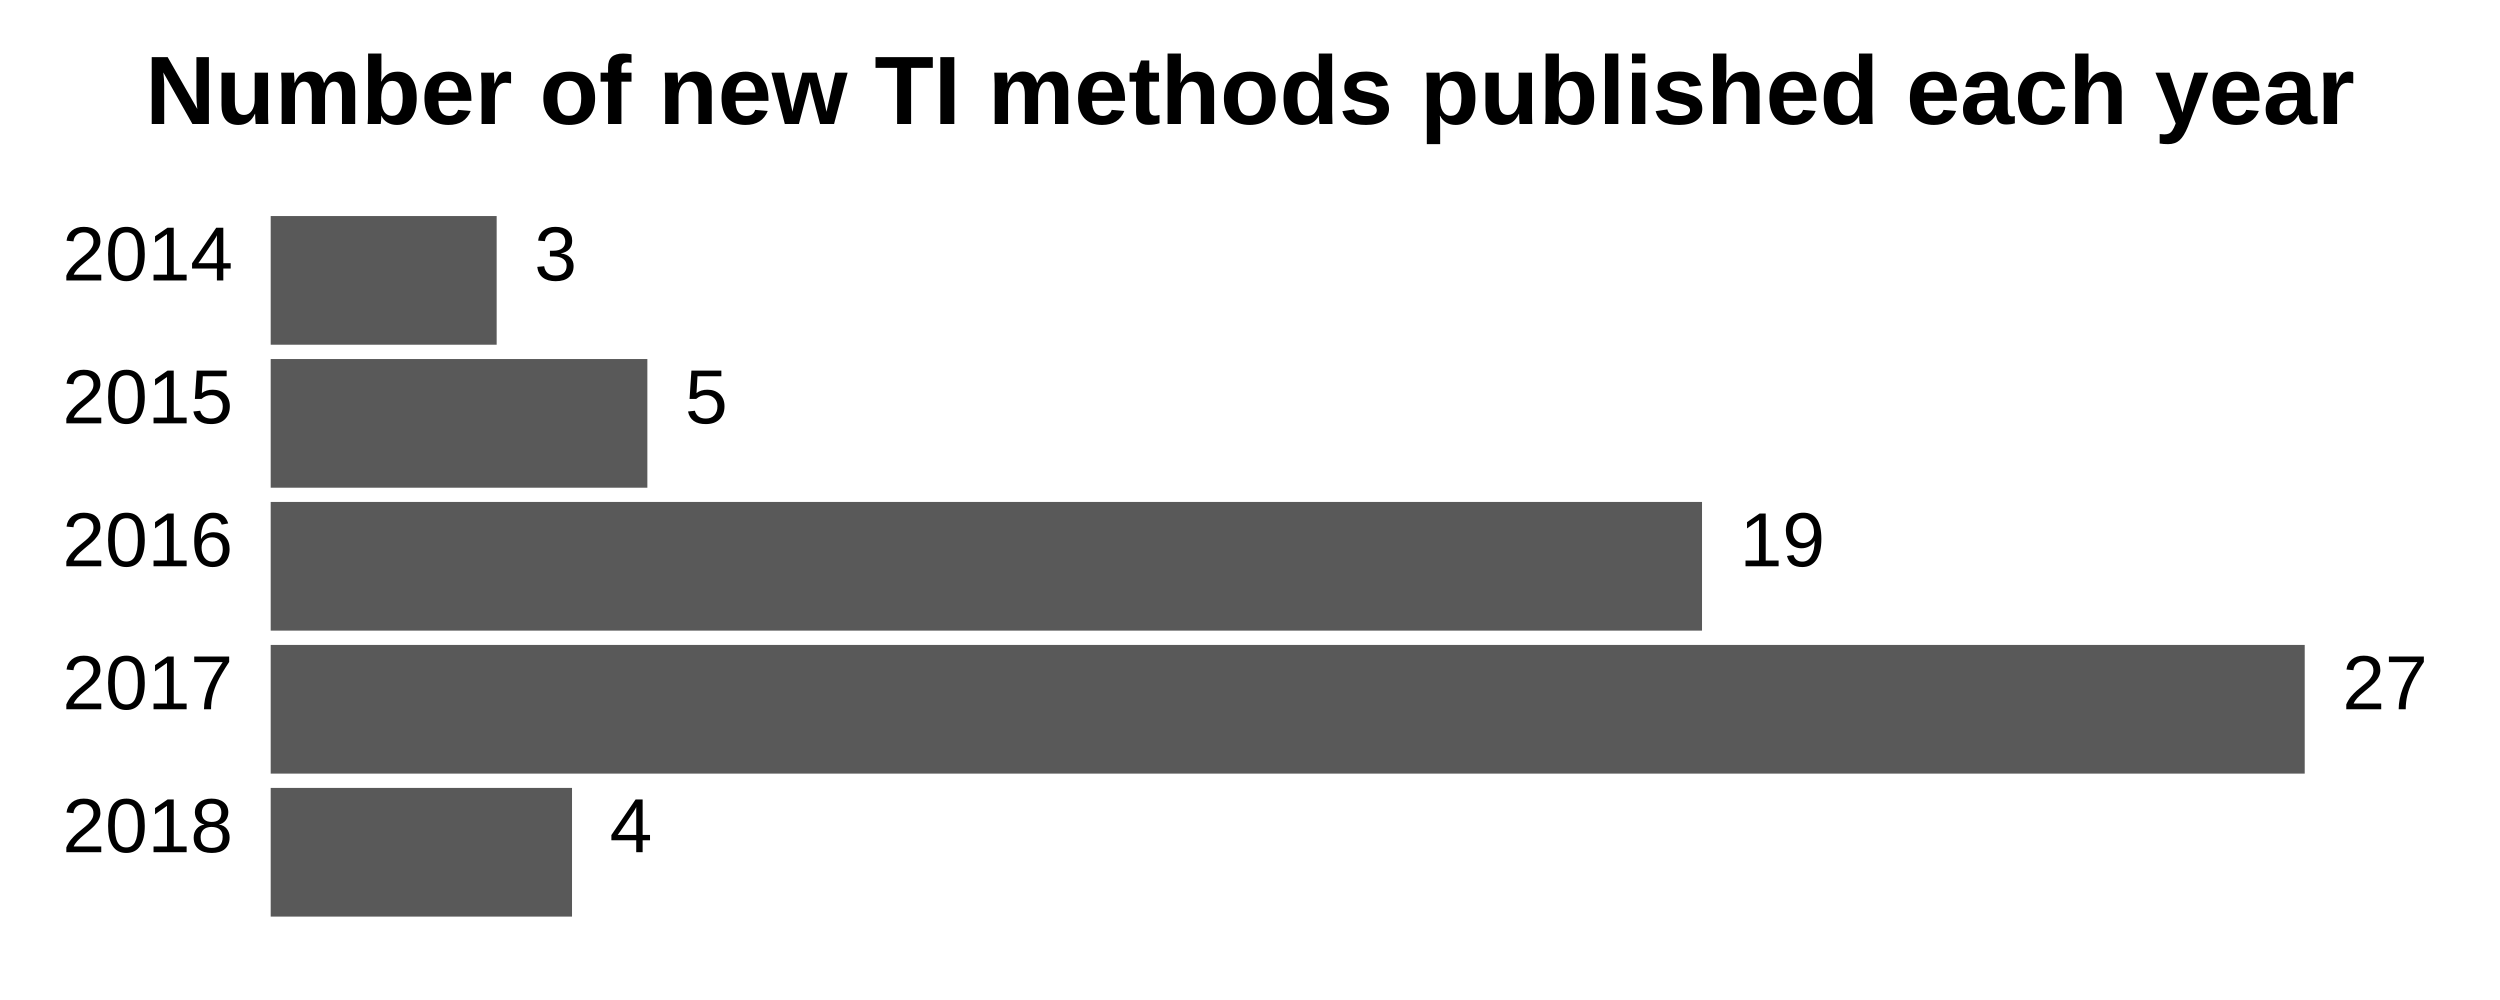
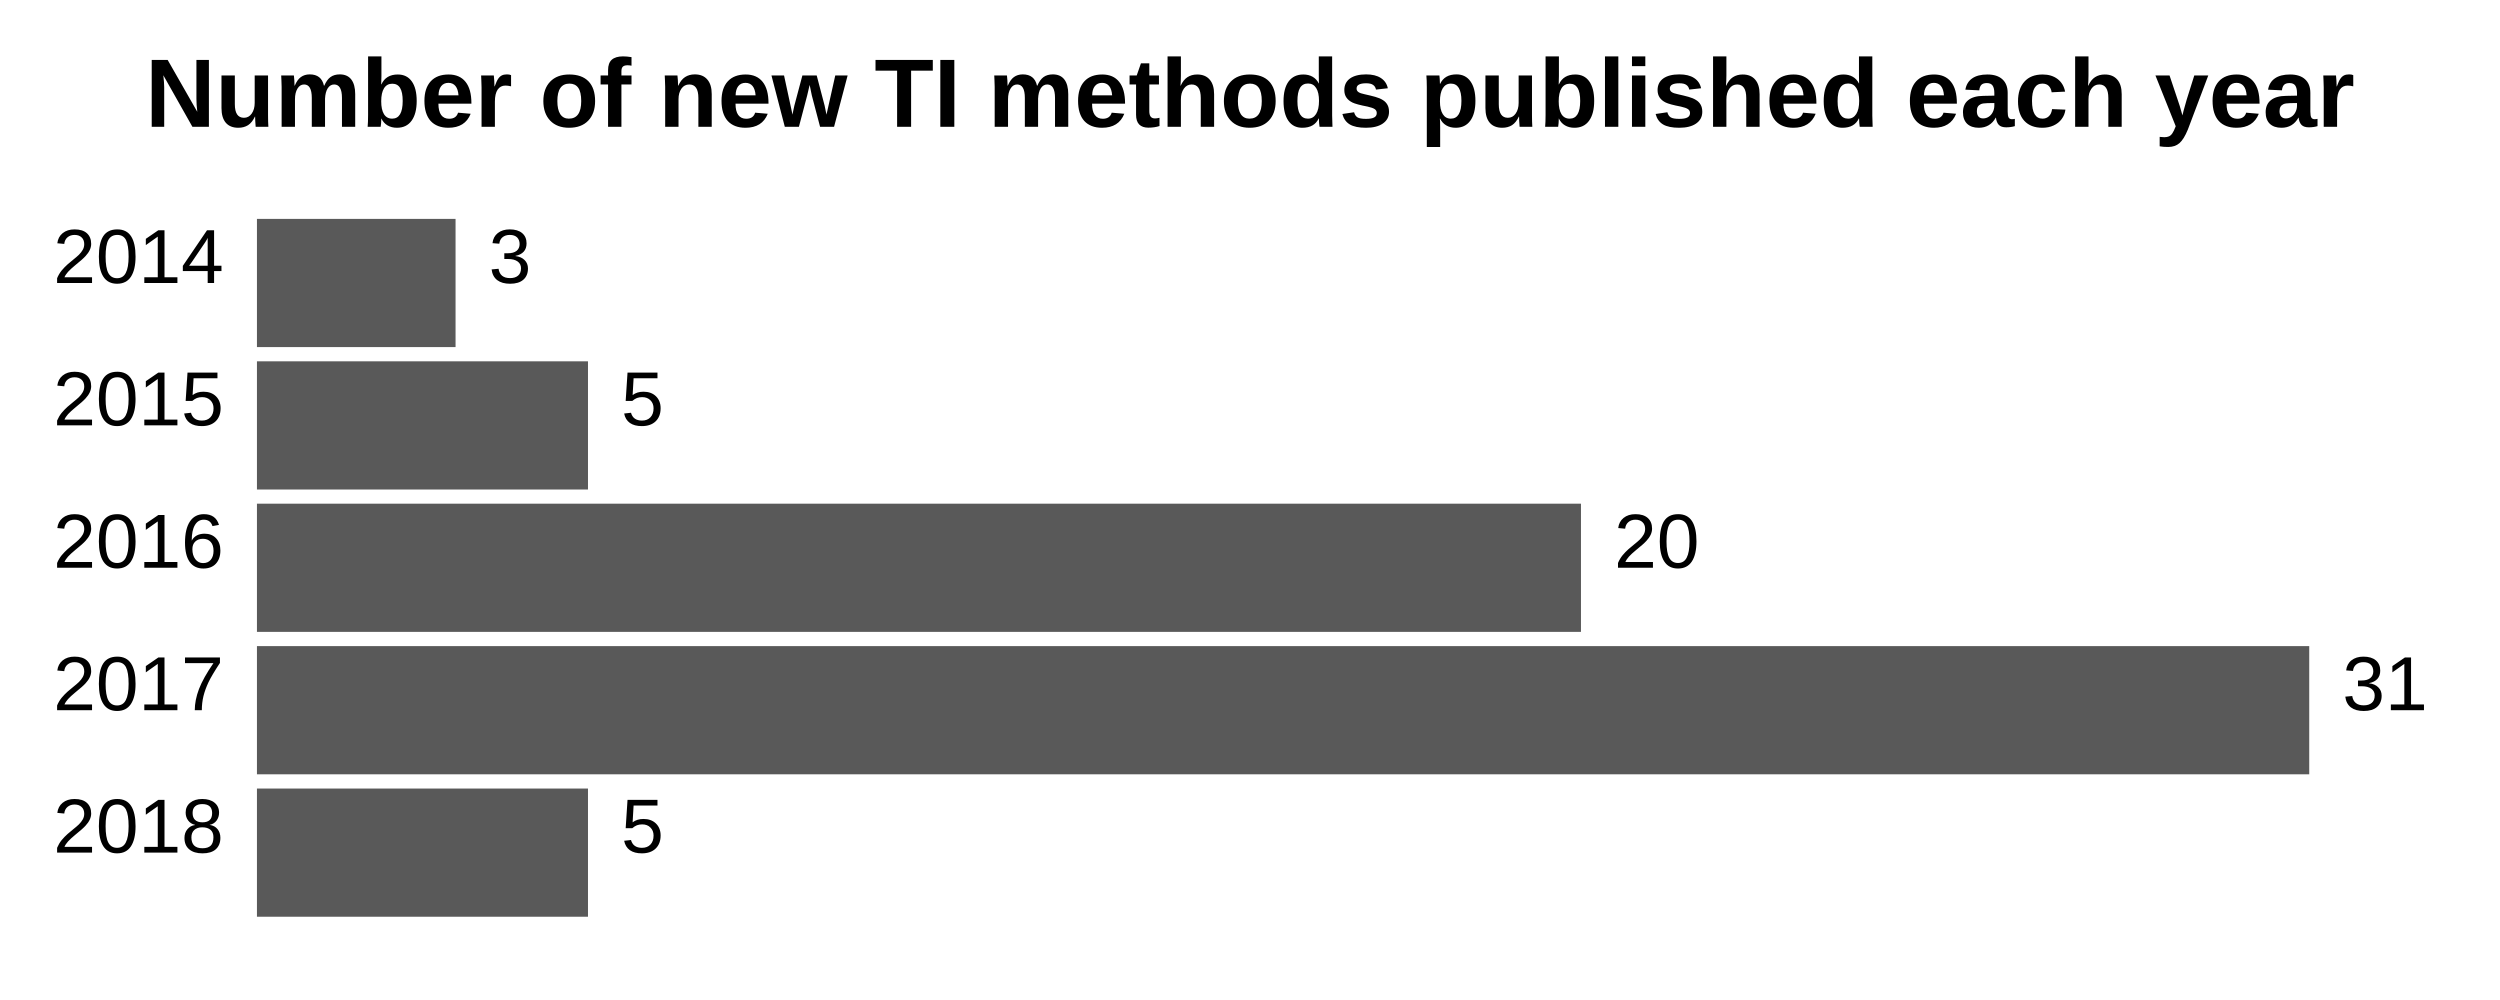
- <svg xmlns="http://www.w3.org/2000/svg" viewBox="0 0 360.00 144.00" width="360" height="144">
+ <svg xmlns="http://www.w3.org/2000/svg" viewBox="0 0 360.00 144.00">
  <defs>
    <style type="text/css">
    line, polyline, path, rect, circle {
      fill: none;
      stroke: #000000;
      stroke-linecap: round;
      stroke-linejoin: round;
      stroke-miterlimit: 10.00;
    }
  </style>
  </defs>
  <rect width="100%" height="100%" style="stroke: none; fill: #FFFFFF;" />
  <defs>
-     <clipPath id="cpNi45NzM4NXwzNTMuMDI2fDEzNy4wMjZ8MjYuMDY5OA==">
-       <rect x="6.97" y="26.07" width="346.05" height="110.96" />
+     <clipPath id="cpNi45NzM4NXwzNTMuMDI2fDEzNy4wMjZ8MjYuNDk0Ng==">
+       <rect x="6.97" y="26.49" width="346.05" height="110.53" />
    </clipPath>
  </defs>
-   <rect x="38.98" y="113.46" width="43.39" height="18.53" style="stroke-width: 1.07; stroke: none; stroke-linecap: butt; fill: #595959;" clip-path="url(#cpNi45NzM4NXwzNTMuMDI2fDEzNy4wMjZ8MjYuMDY5OA==)" />
-   <rect x="38.98" y="92.87" width="292.90" height="18.53" style="stroke-width: 1.07; stroke: none; stroke-linecap: butt; fill: #595959;" clip-path="url(#cpNi45NzM4NXwzNTMuMDI2fDEzNy4wMjZ8MjYuMDY5OA==)" />
-   <rect x="38.98" y="72.28" width="206.11" height="18.53" style="stroke-width: 1.07; stroke: none; stroke-linecap: butt; fill: #595959;" clip-path="url(#cpNi45NzM4NXwzNTMuMDI2fDEzNy4wMjZ8MjYuMDY5OA==)" />
-   <rect x="38.98" y="51.70" width="54.24" height="18.53" style="stroke-width: 1.07; stroke: none; stroke-linecap: butt; fill: #595959;" clip-path="url(#cpNi45NzM4NXwzNTMuMDI2fDEzNy4wMjZ8MjYuMDY5OA==)" />
-   <rect x="38.98" y="31.11" width="32.54" height="18.53" style="stroke-width: 1.07; stroke: none; stroke-linecap: butt; fill: #595959;" clip-path="url(#cpNi45NzM4NXwzNTMuMDI2fDEzNy4wMjZ8MjYuMDY5OA==)" />
-   <g clip-path="url(#cpNi45NzM4NXwzNTMuMDI2fDEzNy4wMjZ8MjYuMDY5OA==)">
-     <text x="76.94" y="40.38" style="font-size: 11.04px; font-family: Liberation Sans;" textLength="6.14px" lengthAdjust="spacingAndGlyphs">3</text>
+   <rect x="37.00" y="113.55" width="47.67" height="18.46" style="stroke-width: 1.07; stroke: none; stroke-linecap: butt; fill: #595959;" clip-path="url(#cpNi45NzM4NXwzNTMuMDI2fDEzNy4wMjZ8MjYuNDk0Ng==)" />
+   <rect x="37.00" y="93.04" width="295.53" height="18.46" style="stroke-width: 1.07; stroke: none; stroke-linecap: butt; fill: #595959;" clip-path="url(#cpNi45NzM4NXwzNTMuMDI2fDEzNy4wMjZ8MjYuNDk0Ng==)" />
+   <rect x="37.00" y="72.53" width="190.66" height="18.46" style="stroke-width: 1.07; stroke: none; stroke-linecap: butt; fill: #595959;" clip-path="url(#cpNi45NzM4NXwzNTMuMDI2fDEzNy4wMjZ8MjYuNDk0Ng==)" />
+   <rect x="37.00" y="52.03" width="47.67" height="18.46" style="stroke-width: 1.07; stroke: none; stroke-linecap: butt; fill: #595959;" clip-path="url(#cpNi45NzM4NXwzNTMuMDI2fDEzNy4wMjZ8MjYuNDk0Ng==)" />
+   <rect x="37.00" y="31.52" width="28.60" height="18.46" style="stroke-width: 1.07; stroke: none; stroke-linecap: butt; fill: #595959;" clip-path="url(#cpNi45NzM4NXwzNTMuMDI2fDEzNy4wMjZ8MjYuNDk0Ng==)" />
+   <g clip-path="url(#cpNi45NzM4NXwzNTMuMDI2fDEzNy4wMjZ8MjYuNDk0Ng==)">
+     <text x="70.37" y="40.75" style="font-size: 11.04px; font-family: Arial;" textLength="6.14px" lengthAdjust="spacingAndGlyphs">3</text>
  </g>
-   <g clip-path="url(#cpNi45NzM4NXwzNTMuMDI2fDEzNy4wMjZ8MjYuMDY5OA==)">
-     <text x="98.64" y="60.96" style="font-size: 11.04px; font-family: Liberation Sans;" textLength="6.14px" lengthAdjust="spacingAndGlyphs">5</text>
+   <g clip-path="url(#cpNi45NzM4NXwzNTMuMDI2fDEzNy4wMjZ8MjYuNDk0Ng==)">
+     <text x="89.44" y="61.25" style="font-size: 11.04px; font-family: Arial;" textLength="6.14px" lengthAdjust="spacingAndGlyphs">5</text>
  </g>
-   <g clip-path="url(#cpNi45NzM4NXwzNTMuMDI2fDEzNy4wMjZ8MjYuMDY5OA==)">
-     <text x="250.51" y="81.55" style="font-size: 11.04px; font-family: Liberation Sans;" textLength="12.28px" lengthAdjust="spacingAndGlyphs">19</text>
+   <g clip-path="url(#cpNi45NzM4NXwzNTMuMDI2fDEzNy4wMjZ8MjYuNDk0Ng==)">
+     <text x="232.43" y="81.76" style="font-size: 11.04px; font-family: Arial;" textLength="12.29px" lengthAdjust="spacingAndGlyphs">20</text>
  </g>
-   <g clip-path="url(#cpNi45NzM4NXwzNTMuMDI2fDEzNy4wMjZ8MjYuMDY5OA==)">
-     <text x="337.30" y="102.13" style="font-size: 11.04px; font-family: Liberation Sans;" textLength="12.28px" lengthAdjust="spacingAndGlyphs">27</text>
+   <g clip-path="url(#cpNi45NzM4NXwzNTMuMDI2fDEzNy4wMjZ8MjYuNDk0Ng==)">
+     <text x="337.30" y="102.27" style="font-size: 11.04px; font-family: Arial;" textLength="12.29px" lengthAdjust="spacingAndGlyphs">31</text>
  </g>
-   <g clip-path="url(#cpNi45NzM4NXwzNTMuMDI2fDEzNy4wMjZ8MjYuMDY5OA==)">
-     <text x="87.79" y="122.72" style="font-size: 11.04px; font-family: Liberation Sans;" textLength="6.14px" lengthAdjust="spacingAndGlyphs">4</text>
+   <g clip-path="url(#cpNi45NzM4NXwzNTMuMDI2fDEzNy4wMjZ8MjYuNDk0Ng==)">
+     <text x="89.44" y="122.77" style="font-size: 11.04px; font-family: Arial;" textLength="6.14px" lengthAdjust="spacingAndGlyphs">5</text>
  </g>
-   <g clip-path="url(#cpNi45NzM4NXwzNTMuMDI2fDEzNy4wMjZ8MjYuMDY5OA==)">
-     <text x="8.99" y="40.38" style="font-size: 11.04px; font-family: Liberation Sans;" textLength="24.56px" lengthAdjust="spacingAndGlyphs">2014</text>
+   <g clip-path="url(#cpNi45NzM4NXwzNTMuMDI2fDEzNy4wMjZ8MjYuNDk0Ng==)">
+     <text x="7.66" y="40.75" style="font-size: 11.04px; font-family: Arial;" textLength="24.58px" lengthAdjust="spacingAndGlyphs">2014</text>
  </g>
-   <g clip-path="url(#cpNi45NzM4NXwzNTMuMDI2fDEzNy4wMjZ8MjYuMDY5OA==)">
-     <text x="8.99" y="60.96" style="font-size: 11.04px; font-family: Liberation Sans;" textLength="24.56px" lengthAdjust="spacingAndGlyphs">2015</text>
+   <g clip-path="url(#cpNi45NzM4NXwzNTMuMDI2fDEzNy4wMjZ8MjYuNDk0Ng==)">
+     <text x="7.66" y="61.25" style="font-size: 11.04px; font-family: Arial;" textLength="24.58px" lengthAdjust="spacingAndGlyphs">2015</text>
  </g>
-   <g clip-path="url(#cpNi45NzM4NXwzNTMuMDI2fDEzNy4wMjZ8MjYuMDY5OA==)">
-     <text x="8.99" y="81.55" style="font-size: 11.04px; font-family: Liberation Sans;" textLength="24.56px" lengthAdjust="spacingAndGlyphs">2016</text>
+   <g clip-path="url(#cpNi45NzM4NXwzNTMuMDI2fDEzNy4wMjZ8MjYuNDk0Ng==)">
+     <text x="7.66" y="81.76" style="font-size: 11.04px; font-family: Arial;" textLength="24.58px" lengthAdjust="spacingAndGlyphs">2016</text>
  </g>
-   <g clip-path="url(#cpNi45NzM4NXwzNTMuMDI2fDEzNy4wMjZ8MjYuMDY5OA==)">
-     <text x="8.99" y="102.13" style="font-size: 11.04px; font-family: Liberation Sans;" textLength="24.56px" lengthAdjust="spacingAndGlyphs">2017</text>
+   <g clip-path="url(#cpNi45NzM4NXwzNTMuMDI2fDEzNy4wMjZ8MjYuNDk0Ng==)">
+     <text x="7.66" y="102.27" style="font-size: 11.04px; font-family: Arial;" textLength="24.58px" lengthAdjust="spacingAndGlyphs">2017</text>
  </g>
-   <g clip-path="url(#cpNi45NzM4NXwzNTMuMDI2fDEzNy4wMjZ8MjYuMDY5OA==)">
-     <text x="8.99" y="122.72" style="font-size: 11.04px; font-family: Liberation Sans;" textLength="24.56px" lengthAdjust="spacingAndGlyphs">2018</text>
+   <g clip-path="url(#cpNi45NzM4NXwzNTMuMDI2fDEzNy4wMjZ8MjYuNDk0Ng==)">
+     <text x="7.66" y="122.77" style="font-size: 11.04px; font-family: Arial;" textLength="24.58px" lengthAdjust="spacingAndGlyphs">2018</text>
  </g>
  <defs>
    <clipPath id="cpMHwzNjB8MTQ0fDA=">
      <rect x="0.00" y="0.00" width="360.00" height="144.00" />
    </clipPath>
  </defs>
  <g clip-path="url(#cpMHwzNjB8MTQ0fDA=)">
-     <text x="20.91" y="17.85" style="font-size: 14.00px; font-weight: bold; font-family: Liberation Sans;" textLength="318.17px" lengthAdjust="spacingAndGlyphs">Number of new TI methods published each year</text>
+     <text x="20.91" y="18.26" style="font-size: 14.00px; font-weight: bold; font-family: Arial;" textLength="318.17px" lengthAdjust="spacingAndGlyphs">Number of new TI methods published each year</text>
  </g>
</svg>
